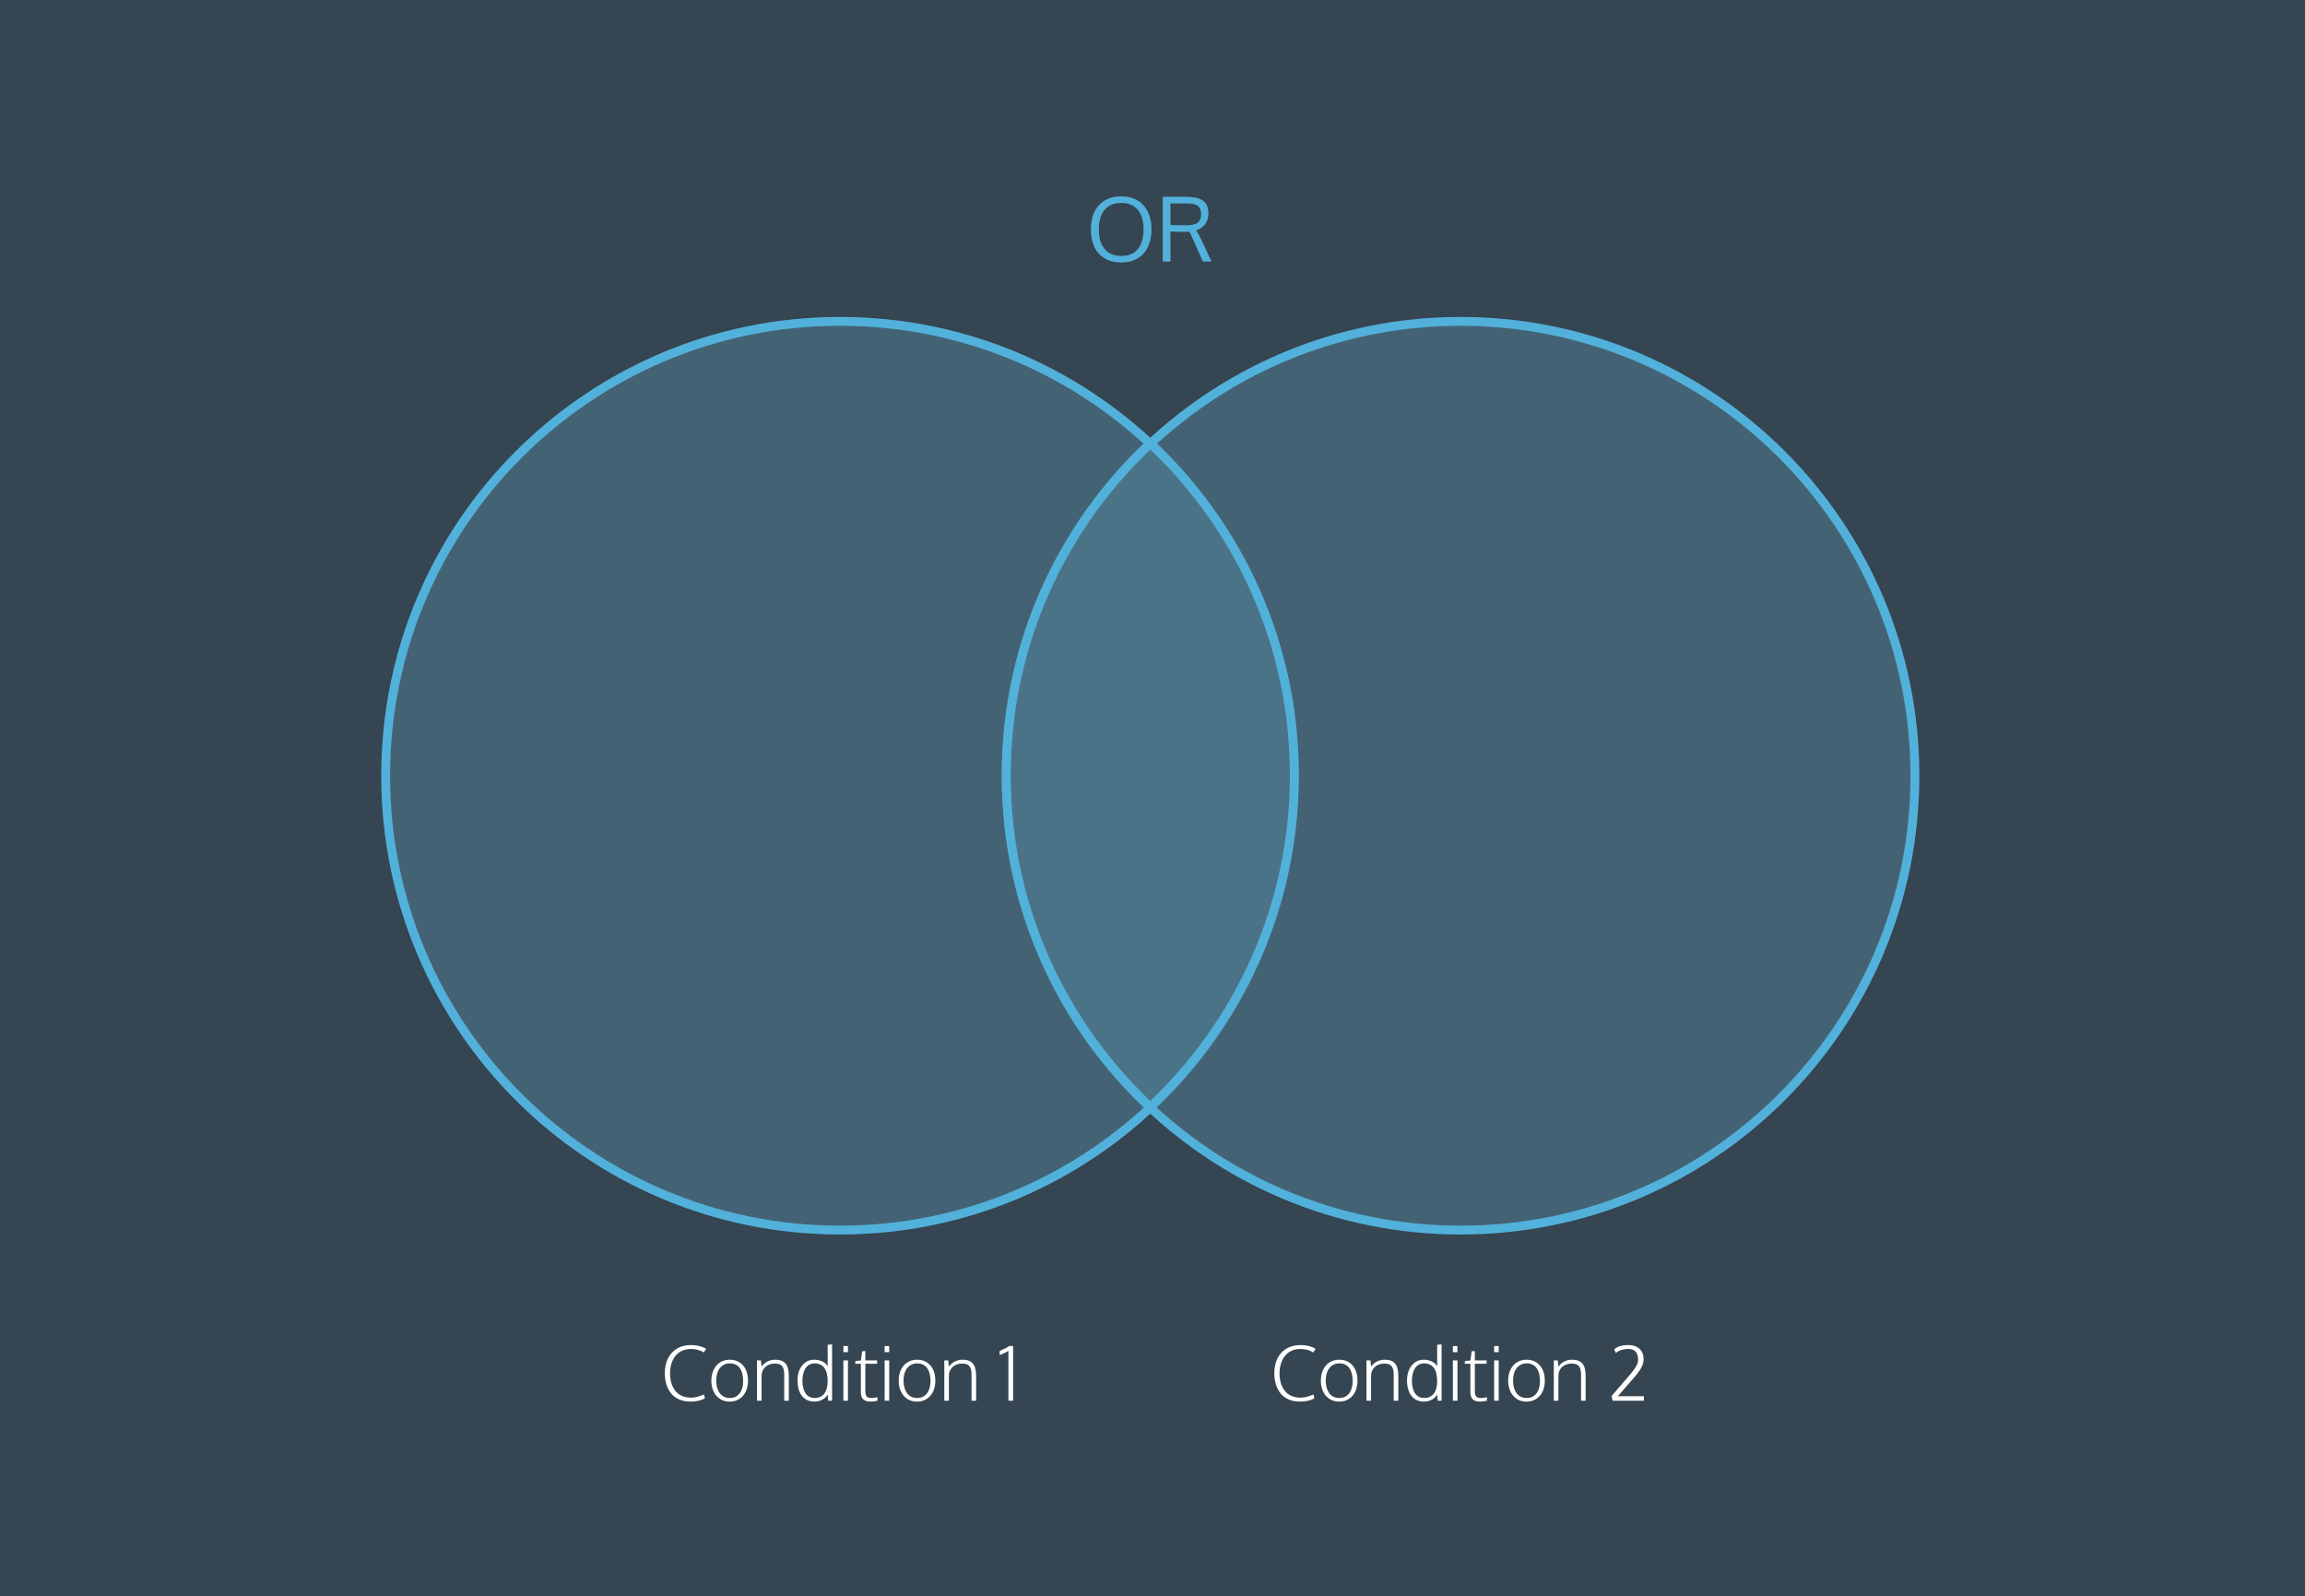
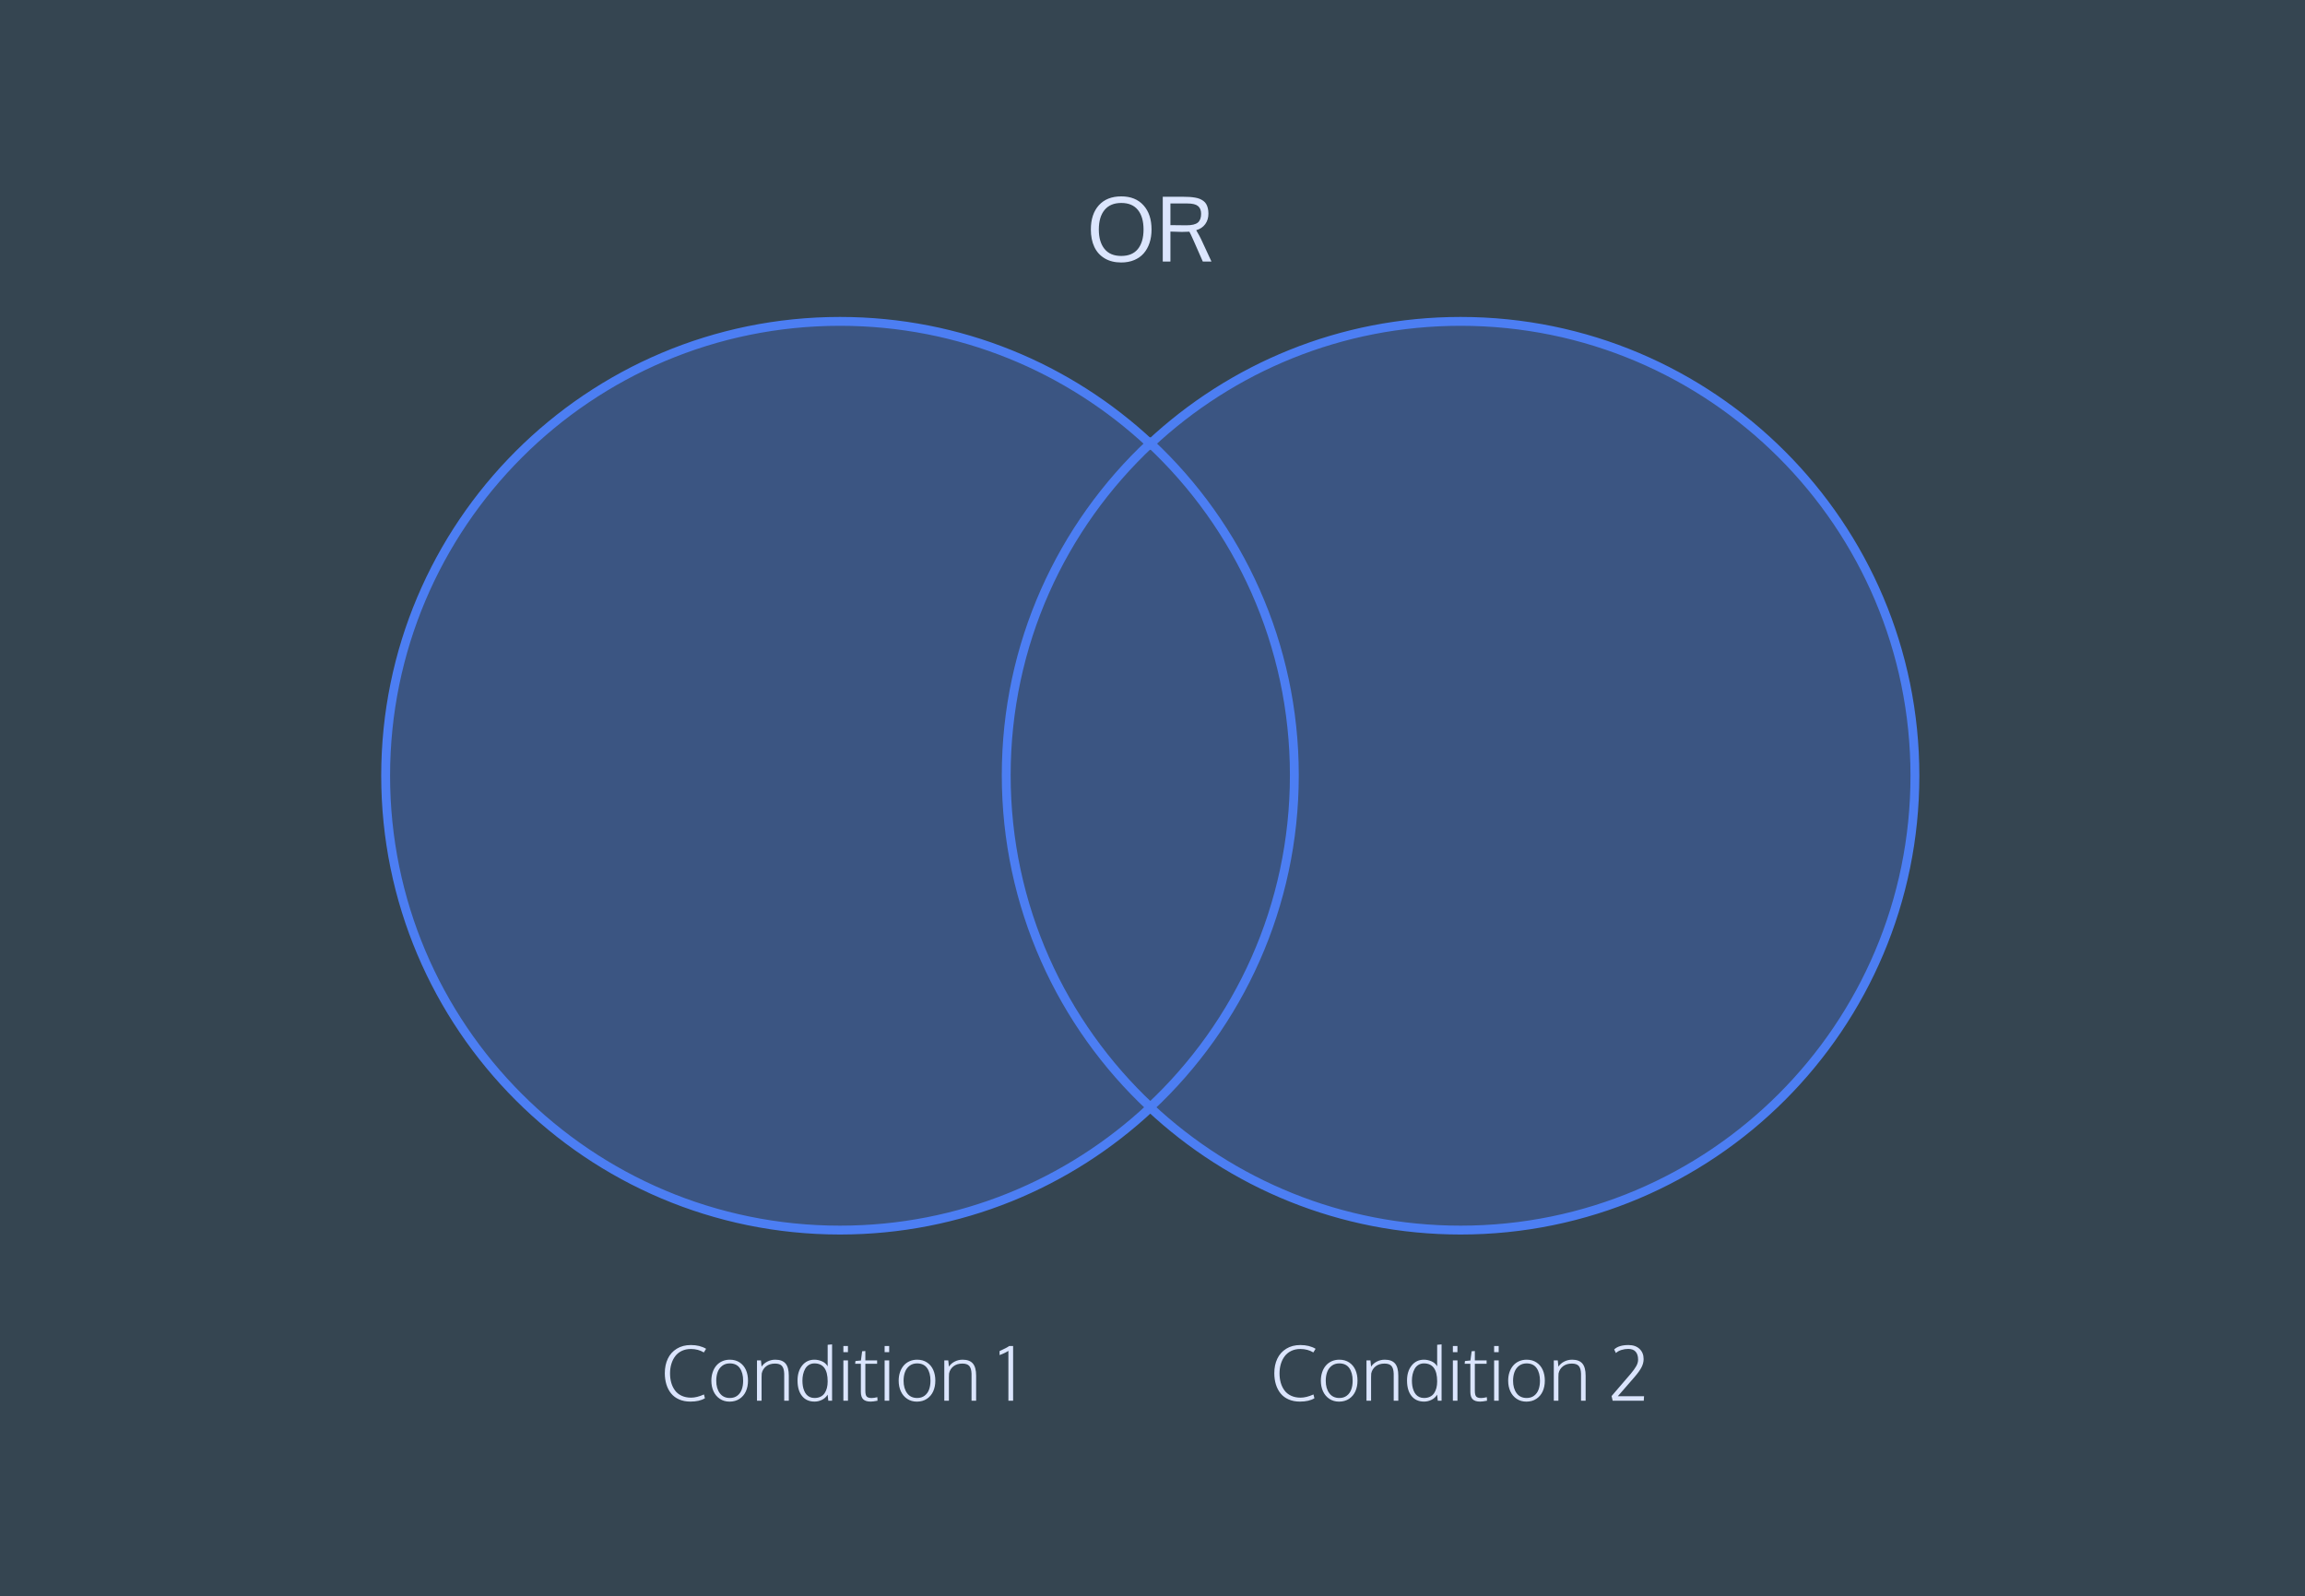
<svg xmlns="http://www.w3.org/2000/svg" width="1040px" height="720px" viewBox="0 0 1040 720" version="1.1">
  <defs />
-   <g id="ven-diagram" stroke="none" stroke-width="1" fill="none" fill-rule="evenodd">
-     <g id="OR">
-       <polygon id="Page-1-Copy" fill="#354551" points="-88 775 1126 775 1126 -25 -88 -25" />
-       <g id="Group" transform="translate(174, 88)">
-         <circle id="Oval" stroke="#52B1DB" stroke-width="4" fill-opacity="0.6" fill="#4E768D" cx="205" cy="262" r="205" />
-         <circle id="Oval-Copy" stroke="#52B1DB" stroke-width="4" fill-opacity="0.6" fill="#4E768D" cx="485" cy="262" r="205" />
-         <path d="M137.497,544.382 C135.604,544.382 133.917,544.058 132.434,543.411 C130.951,542.763 129.741,541.864 128.806,540.713 C127.871,539.562 127.163,538.212 126.681,536.662 C126.2,535.113 125.959,533.414 125.959,531.565 C125.959,529.108 126.41,526.931 127.312,525.033 C128.214,523.135 129.562,521.632 131.354,520.525 C133.147,519.419 135.267,518.865 137.713,518.865 C140.402,518.865 142.693,519.43 144.586,520.559 L143.573,522.202 C141.847,521.162 139.899,520.642 137.729,520.642 C136.213,520.642 134.852,520.927 133.646,521.497 C132.439,522.067 131.451,522.855 130.682,523.862 C129.913,524.869 129.326,526.037 128.922,527.365 C128.518,528.693 128.316,530.132 128.316,531.682 C128.316,533.198 128.502,534.601 128.873,535.89 C129.243,537.18 129.802,538.331 130.549,539.343 C131.296,540.356 132.29,541.153 133.529,541.734 C134.769,542.315 136.197,542.605 137.812,542.605 C139.55,542.605 141.487,542.124 143.623,541.161 L144.055,542.871 C142.439,543.878 140.253,544.382 137.497,544.382 Z M155.327,542.755 C156.655,542.755 157.776,542.403 158.689,541.701 C159.602,540.998 160.266,540.071 160.681,538.92 C161.096,537.769 161.304,536.446 161.304,534.952 C161.304,532.606 160.806,530.719 159.81,529.291 C158.813,527.863 157.297,527.149 155.261,527.149 C153.933,527.149 152.801,527.506 151.866,528.22 C150.93,528.934 150.247,529.869 149.815,531.026 C149.384,532.182 149.168,533.508 149.168,535.002 C149.168,537.271 149.696,539.13 150.753,540.58 C151.81,542.03 153.335,542.755 155.327,542.755 Z M155.178,544.398 C153.529,544.398 152.076,543.983 150.82,543.153 C149.564,542.323 148.606,541.197 147.948,539.775 C147.289,538.353 146.96,536.745 146.96,534.952 C146.96,533.602 147.151,532.348 147.533,531.192 C147.915,530.035 148.46,529.034 149.168,528.187 C149.876,527.34 150.756,526.676 151.808,526.195 C152.859,525.713 154.027,525.473 155.311,525.473 C157.015,525.473 158.493,525.89 159.743,526.726 C160.994,527.562 161.932,528.685 162.557,530.096 C163.182,531.507 163.495,533.115 163.495,534.919 C163.495,536.734 163.174,538.35 162.532,539.767 C161.89,541.183 160.933,542.309 159.66,543.145 C158.387,543.981 156.893,544.398 155.178,544.398 Z M167.546,544 L167.546,525.805 L169.339,525.805 L169.621,528.61 C170.274,527.636 171.151,526.87 172.252,526.311 C173.354,525.752 174.541,525.473 175.813,525.473 C177.905,525.473 179.444,526.048 180.429,527.199 C181.414,528.35 181.906,530.187 181.906,532.711 L181.906,544 L179.831,544 L179.831,531.781 C179.776,530.165 179.433,529.003 178.802,528.295 C178.171,527.587 177.136,527.232 175.697,527.232 C174.048,527.232 172.701,527.647 171.655,528.478 C170.609,529.308 169.953,530.381 169.688,531.698 C169.643,532.218 169.621,532.761 169.621,533.325 L169.621,544 L167.546,544 Z M193.544,544.382 C191.12,544.382 189.23,543.541 187.875,541.858 C186.519,540.176 185.841,537.852 185.841,534.886 C185.841,532.097 186.541,529.831 187.941,528.087 C189.341,526.344 191.187,525.473 193.478,525.473 C194.606,525.473 195.735,525.716 196.864,526.203 C197.993,526.69 198.851,527.448 199.438,528.478 L199.438,518.749 L201.43,518.566 L201.43,544 L199.72,544 L199.421,541.261 C198.79,542.29 197.935,543.068 196.856,543.593 C195.777,544.119 194.673,544.382 193.544,544.382 Z M193.494,542.755 C194.523,542.755 195.425,542.567 196.2,542.19 C196.975,541.814 197.595,541.283 198.06,540.597 C198.524,539.91 198.87,539.122 199.097,538.231 C199.324,537.34 199.438,536.352 199.438,535.268 C199.438,529.855 197.445,527.149 193.461,527.149 C192.52,527.149 191.69,527.374 190.971,527.822 C190.251,528.27 189.684,528.873 189.269,529.631 C188.854,530.389 188.547,531.214 188.348,532.105 C188.148,532.996 188.049,533.934 188.049,534.919 C188.049,535.771 188.11,536.571 188.231,537.318 C188.353,538.065 188.552,538.776 188.829,539.451 C189.106,540.126 189.449,540.705 189.858,541.186 C190.268,541.667 190.783,542.049 191.402,542.332 C192.022,542.614 192.719,542.755 193.494,542.755 Z M206.526,544 L206.526,525.805 L208.602,525.805 L208.602,544 L206.526,544 Z M206.526,522.086 L206.526,519.297 L208.585,519.297 L208.585,522.086 L206.526,522.086 Z M218.828,544.382 C217.301,544.382 216.183,544.036 215.475,543.344 C214.766,542.653 214.412,541.526 214.412,539.966 L214.412,527.315 L211.839,527.315 L211.988,526.07 L214.445,525.838 L214.993,521.671 L216.438,521.571 L216.438,525.805 L221.75,525.805 L221.75,527.315 L216.438,527.315 L216.438,539.534 C216.438,540.818 216.648,541.679 217.068,542.116 C217.489,542.553 218.23,542.771 219.293,542.771 C219.979,542.771 220.831,542.644 221.85,542.39 L221.933,543.983 C220.593,544.249 219.559,544.382 218.828,544.382 Z M225.137,544 L225.137,525.805 L227.212,525.805 L227.212,544 L225.137,544 Z M225.137,522.086 L225.137,519.297 L227.195,519.297 L227.195,522.086 L225.137,522.086 Z M239.846,542.755 C241.174,542.755 242.294,542.403 243.208,541.701 C244.121,540.998 244.785,540.071 245.2,538.92 C245.615,537.769 245.822,536.446 245.822,534.952 C245.822,532.606 245.324,530.719 244.328,529.291 C243.332,527.863 241.816,527.149 239.779,527.149 C238.451,527.149 237.32,527.506 236.384,528.22 C235.449,528.934 234.766,529.869 234.334,531.026 C233.902,532.182 233.687,533.508 233.687,535.002 C233.687,537.271 234.215,539.13 235.272,540.58 C236.329,542.03 237.854,542.755 239.846,542.755 Z M239.696,544.398 C238.047,544.398 236.595,543.983 235.338,543.153 C234.082,542.323 233.125,541.197 232.466,539.775 C231.808,538.353 231.479,536.745 231.479,534.952 C231.479,533.602 231.669,532.348 232.051,531.192 C232.433,530.035 232.978,529.034 233.687,528.187 C234.395,527.34 235.275,526.676 236.326,526.195 C237.378,525.713 238.545,525.473 239.829,525.473 C241.534,525.473 243.011,525.89 244.262,526.726 C245.512,527.562 246.45,528.685 247.076,530.096 C247.701,531.507 248.014,533.115 248.014,534.919 C248.014,536.734 247.693,538.35 247.051,539.767 C246.409,541.183 245.452,542.309 244.179,543.145 C242.906,543.981 241.412,544.398 239.696,544.398 Z M252.064,544 L252.064,525.805 L253.857,525.805 L254.14,528.61 C254.793,527.636 255.67,526.87 256.771,526.311 C257.872,525.752 259.059,525.473 260.332,525.473 C262.424,525.473 263.962,526.048 264.947,527.199 C265.932,528.35 266.425,530.187 266.425,532.711 L266.425,544 L264.35,544 L264.35,531.781 C264.294,530.165 263.951,529.003 263.32,528.295 C262.689,527.587 261.655,527.232 260.216,527.232 C258.567,527.232 257.219,527.647 256.173,528.478 C255.127,529.308 254.472,530.381 254.206,531.698 C254.162,532.218 254.14,532.761 254.14,533.325 L254.14,544 L252.064,544 Z M280.984,544 L280.984,521.488 C280.63,521.743 280.069,522.058 279.299,522.435 C278.53,522.811 277.764,523.132 277,523.397 L277,521.604 C279.324,520.531 280.78,519.762 281.366,519.297 L283.109,519.297 L283.109,544 L280.984,544 Z" id="Condition-1" fill="#FFFFFF" />
-         <path d="M412.497,544.382 C410.604,544.382 408.917,544.058 407.434,543.411 C405.951,542.763 404.741,541.864 403.806,540.713 C402.871,539.562 402.163,538.212 401.681,536.662 C401.2,535.113 400.959,533.414 400.959,531.565 C400.959,529.108 401.41,526.931 402.312,525.033 C403.214,523.135 404.562,521.632 406.354,520.525 C408.147,519.419 410.267,518.865 412.713,518.865 C415.402,518.865 417.693,519.43 419.586,520.559 L418.573,522.202 C416.847,521.162 414.899,520.642 412.729,520.642 C411.213,520.642 409.852,520.927 408.646,521.497 C407.439,522.067 406.451,522.855 405.682,523.862 C404.913,524.869 404.326,526.037 403.922,527.365 C403.518,528.693 403.316,530.132 403.316,531.682 C403.316,533.198 403.502,534.601 403.873,535.89 C404.243,537.18 404.802,538.331 405.549,539.343 C406.296,540.356 407.29,541.153 408.529,541.734 C409.769,542.315 411.197,542.605 412.812,542.605 C414.55,542.605 416.487,542.124 418.623,541.161 L419.055,542.871 C417.439,543.878 415.253,544.382 412.497,544.382 Z M430.327,542.755 C431.655,542.755 432.776,542.403 433.689,541.701 C434.602,540.998 435.266,540.071 435.681,538.92 C436.096,537.769 436.304,536.446 436.304,534.952 C436.304,532.606 435.806,530.719 434.81,529.291 C433.813,527.863 432.297,527.149 430.261,527.149 C428.933,527.149 427.801,527.506 426.866,528.22 C425.93,528.934 425.247,529.869 424.815,531.026 C424.384,532.182 424.168,533.508 424.168,535.002 C424.168,537.271 424.696,539.13 425.753,540.58 C426.81,542.03 428.335,542.755 430.327,542.755 Z M430.178,544.398 C428.529,544.398 427.076,543.983 425.82,543.153 C424.564,542.323 423.606,541.197 422.948,539.775 C422.289,538.353 421.96,536.745 421.96,534.952 C421.96,533.602 422.151,532.348 422.533,531.192 C422.915,530.035 423.46,529.034 424.168,528.187 C424.876,527.34 425.756,526.676 426.808,526.195 C427.859,525.713 429.027,525.473 430.311,525.473 C432.015,525.473 433.493,525.89 434.743,526.726 C435.994,527.562 436.932,528.685 437.557,530.096 C438.182,531.507 438.495,533.115 438.495,534.919 C438.495,536.734 438.174,538.35 437.532,539.767 C436.89,541.183 435.933,542.309 434.66,543.145 C433.387,543.981 431.893,544.398 430.178,544.398 Z M442.546,544 L442.546,525.805 L444.339,525.805 L444.621,528.61 C445.274,527.636 446.151,526.87 447.252,526.311 C448.354,525.752 449.541,525.473 450.813,525.473 C452.905,525.473 454.444,526.048 455.429,527.199 C456.414,528.35 456.906,530.187 456.906,532.711 L456.906,544 L454.831,544 L454.831,531.781 C454.776,530.165 454.433,529.003 453.802,528.295 C453.171,527.587 452.136,527.232 450.697,527.232 C449.048,527.232 447.701,527.647 446.655,528.478 C445.609,529.308 444.953,530.381 444.688,531.698 C444.643,532.218 444.621,532.761 444.621,533.325 L444.621,544 L442.546,544 Z M468.544,544.382 C466.12,544.382 464.23,543.541 462.875,541.858 C461.519,540.176 460.841,537.852 460.841,534.886 C460.841,532.097 461.541,529.831 462.941,528.087 C464.341,526.344 466.187,525.473 468.478,525.473 C469.606,525.473 470.735,525.716 471.864,526.203 C472.993,526.69 473.851,527.448 474.438,528.478 L474.438,518.749 L476.43,518.566 L476.43,544 L474.72,544 L474.421,541.261 C473.79,542.29 472.935,543.068 471.856,543.593 C470.777,544.119 469.673,544.382 468.544,544.382 Z M468.494,542.755 C469.523,542.755 470.425,542.567 471.2,542.19 C471.975,541.814 472.595,541.283 473.06,540.597 C473.524,539.91 473.87,539.122 474.097,538.231 C474.324,537.34 474.438,536.352 474.438,535.268 C474.438,529.855 472.445,527.149 468.461,527.149 C467.52,527.149 466.69,527.374 465.971,527.822 C465.251,528.27 464.684,528.873 464.269,529.631 C463.854,530.389 463.547,531.214 463.348,532.105 C463.148,532.996 463.049,533.934 463.049,534.919 C463.049,535.771 463.11,536.571 463.231,537.318 C463.353,538.065 463.552,538.776 463.829,539.451 C464.106,540.126 464.449,540.705 464.858,541.186 C465.268,541.667 465.783,542.049 466.402,542.332 C467.022,542.614 467.719,542.755 468.494,542.755 Z M481.526,544 L481.526,525.805 L483.602,525.805 L483.602,544 L481.526,544 Z M481.526,522.086 L481.526,519.297 L483.585,519.297 L483.585,522.086 L481.526,522.086 Z M493.828,544.382 C492.301,544.382 491.183,544.036 490.475,543.344 C489.766,542.653 489.412,541.526 489.412,539.966 L489.412,527.315 L486.839,527.315 L486.988,526.07 L489.445,525.838 L489.993,521.671 L491.438,521.571 L491.438,525.805 L496.75,525.805 L496.75,527.315 L491.438,527.315 L491.438,539.534 C491.438,540.818 491.648,541.679 492.068,542.116 C492.489,542.553 493.23,542.771 494.293,542.771 C494.979,542.771 495.831,542.644 496.85,542.39 L496.933,543.983 C495.593,544.249 494.559,544.382 493.828,544.382 Z M500.137,544 L500.137,525.805 L502.212,525.805 L502.212,544 L500.137,544 Z M500.137,522.086 L500.137,519.297 L502.195,519.297 L502.195,522.086 L500.137,522.086 Z M514.846,542.755 C516.174,542.755 517.294,542.403 518.208,541.701 C519.121,540.998 519.785,540.071 520.2,538.92 C520.615,537.769 520.822,536.446 520.822,534.952 C520.822,532.606 520.324,530.719 519.328,529.291 C518.332,527.863 516.816,527.149 514.779,527.149 C513.451,527.149 512.32,527.506 511.384,528.22 C510.449,528.934 509.766,529.869 509.334,531.026 C508.902,532.182 508.687,533.508 508.687,535.002 C508.687,537.271 509.215,539.13 510.272,540.58 C511.329,542.03 512.854,542.755 514.846,542.755 Z M514.696,544.398 C513.047,544.398 511.595,543.983 510.338,543.153 C509.082,542.323 508.125,541.197 507.466,539.775 C506.808,538.353 506.479,536.745 506.479,534.952 C506.479,533.602 506.669,532.348 507.051,531.192 C507.433,530.035 507.978,529.034 508.687,528.187 C509.395,527.34 510.275,526.676 511.326,526.195 C512.378,525.713 513.545,525.473 514.829,525.473 C516.534,525.473 518.011,525.89 519.262,526.726 C520.512,527.562 521.45,528.685 522.076,530.096 C522.701,531.507 523.014,533.115 523.014,534.919 C523.014,536.734 522.693,538.35 522.051,539.767 C521.409,541.183 520.452,542.309 519.179,543.145 C517.906,543.981 516.412,544.398 514.696,544.398 Z M527.064,544 L527.064,525.805 L528.857,525.805 L529.14,528.61 C529.793,527.636 530.67,526.87 531.771,526.311 C532.872,525.752 534.059,525.473 535.332,525.473 C537.424,525.473 538.962,526.048 539.947,527.199 C540.932,528.35 541.425,530.187 541.425,532.711 L541.425,544 L539.35,544 L539.35,531.781 C539.294,530.165 538.951,529.003 538.32,528.295 C537.689,527.587 536.655,527.232 535.216,527.232 C533.567,527.232 532.219,527.647 531.173,528.478 C530.127,529.308 529.472,530.381 529.206,531.698 C529.162,532.218 529.14,532.761 529.14,533.325 L529.14,544 L527.064,544 Z M553.627,544 L553.129,541.892 L561.745,531.864 C562.874,530.525 563.715,529.36 564.269,528.37 C564.822,527.379 565.099,526.413 565.099,525.473 C565.099,523.901 564.728,522.697 563.986,521.862 C563.245,521.026 562.138,520.608 560.666,520.608 C559.615,520.608 558.583,520.766 557.57,521.082 C556.557,521.397 555.73,521.859 555.088,522.468 L554.308,520.857 C555.691,519.529 557.838,518.865 560.749,518.865 C562.863,518.865 564.531,519.446 565.754,520.608 C566.977,521.771 567.589,523.298 567.589,525.19 C567.589,526.463 567.265,527.717 566.618,528.951 C565.97,530.185 564.905,531.659 563.422,533.375 L555.951,541.958 L567.788,541.958 L567.655,544 L553.627,544 Z" id="Condition-2" fill="#FFFFFF" />
-         <path d="M321.781,15.566 C321.781,19.277 322.634,22.191 324.34,24.307 C326.046,26.423 328.565,27.48 331.898,27.48 C335.232,27.48 337.742,26.426 339.428,24.316 C341.114,22.207 341.957,19.29 341.957,15.566 C341.957,11.764 341.107,8.815 339.408,6.719 C337.709,4.622 335.212,3.574 331.918,3.574 C328.624,3.574 326.111,4.622 324.379,6.719 C322.647,8.815 321.781,11.764 321.781,15.566 Z M345.57,15.566 C345.57,17.767 345.268,19.779 344.662,21.602 C344.057,23.424 343.184,24.99 342.045,26.299 C340.906,27.607 339.47,28.623 337.738,29.346 C336.007,30.068 334.06,30.43 331.898,30.43 C328.982,30.43 326.485,29.808 324.408,28.564 C322.331,27.321 320.775,25.589 319.74,23.369 C318.705,21.149 318.188,18.542 318.188,15.547 C318.188,10.924 319.392,7.279 321.801,4.609 C324.21,1.94 327.582,0.605 331.918,0.605 C336.189,0.605 339.532,1.95 341.947,4.639 C344.363,7.327 345.57,10.97 345.57,15.566 Z M354.086,3.809 L354.086,13.574 C354.62,13.574 355.723,13.587 357.396,13.613 C359.07,13.639 360.362,13.652 361.273,13.652 C363.76,13.652 365.492,13.239 366.469,12.412 C367.445,11.585 367.934,10.273 367.934,8.477 C367.934,6.901 367.465,5.729 366.527,4.961 C365.59,4.193 364.021,3.809 361.82,3.809 L354.086,3.809 Z M372.602,30 L368.695,30 L364.711,20.938 C363.63,18.503 362.94,17.038 362.641,16.543 C361.69,16.608 360.564,16.641 359.262,16.641 L354.086,16.484 L354.086,30 L350.629,30 L350.629,0.781 L359.867,0.781 C360.935,0.781 361.879,0.807 362.699,0.859 C363.52,0.911 364.337,1.006 365.15,1.143 C365.964,1.279 366.671,1.468 367.27,1.709 C367.868,1.95 368.428,2.262 368.949,2.646 C369.47,3.031 369.89,3.49 370.209,4.023 C370.528,4.557 370.779,5.192 370.961,5.928 C371.143,6.663 371.234,7.493 371.234,8.418 C371.234,10.241 370.756,11.81 369.799,13.125 C368.842,14.44 367.484,15.352 365.727,15.859 C365.727,15.885 365.857,16.12 366.117,16.562 C366.378,17.005 366.687,17.549 367.045,18.193 C367.403,18.838 367.68,19.375 367.875,19.805 L372.602,30 Z" id="OR" fill="#52B1DB" />
-         <path d="M345,112 C385,149.411 410,202.661 410,261.751 C410,320.84 385,374.091 345,411.502 C305,374.091 280,320.84 280,261.751 C280,202.661 305,149.411 345,112 Z" id="Combined-Shape" stroke="#52B1DB" stroke-width="4" fill-opacity="0.6" fill="#4E768D" />
-       </g>
+   <g id="OR-diagram" stroke="none" stroke-width="1" fill="none" fill-rule="evenodd">
+     <polygon id="Page-1-Copy" fill="#354551" points="-88 775 1126 775 1126 -25 -88 -25" />
+     <g id="Group" transform="translate(174, 88)">
+       <path d="M345,112.249 C381.642,77.979 430.871,57 485,57 C598.218,57 690,148.782 690,262 C690,375.218 598.218,467 485,467 C430.871,467 381.642,446.021 345,411.751 C308.358,446.021 259.129,467 205,467 C91.782,467 0,375.218 0,262 C0,148.782 91.782,57 205,57 C259.129,57 308.358,77.979 345,112.249 Z" id="Combined-Shape" stroke="#4C7EF3" stroke-width="4" fill-opacity="0.3" fill="#4C7EF3" />
+       <path d="M345,112 C385,149.411 410,202.661 410,261.751 C410,320.84 385,374.091 345,411.502 C305,374.091 280,320.84 280,261.751 C280,202.661 305,149.411 345,112 Z" id="Combined-Shape" stroke="#4C7EF3" stroke-width="4" />
+       <path d="M137.497,544.382 C135.604,544.382 133.917,544.058 132.434,543.411 C130.951,542.763 129.741,541.864 128.806,540.713 C127.871,539.562 127.163,538.212 126.681,536.662 C126.2,535.113 125.959,533.414 125.959,531.565 C125.959,529.108 126.41,526.931 127.312,525.033 C128.214,523.135 129.562,521.632 131.354,520.525 C133.147,519.419 135.267,518.865 137.713,518.865 C140.402,518.865 142.693,519.43 144.586,520.559 L143.573,522.202 C141.847,521.162 139.899,520.642 137.729,520.642 C136.213,520.642 134.852,520.927 133.646,521.497 C132.439,522.067 131.451,522.855 130.682,523.862 C129.913,524.869 129.326,526.037 128.922,527.365 C128.518,528.693 128.316,530.132 128.316,531.682 C128.316,533.198 128.502,534.601 128.873,535.89 C129.243,537.18 129.802,538.331 130.549,539.343 C131.296,540.356 132.29,541.153 133.529,541.734 C134.769,542.315 136.197,542.605 137.812,542.605 C139.55,542.605 141.487,542.124 143.623,541.161 L144.055,542.871 C142.439,543.878 140.253,544.382 137.497,544.382 Z M155.327,542.755 C156.655,542.755 157.776,542.403 158.689,541.701 C159.602,540.998 160.266,540.071 160.681,538.92 C161.096,537.769 161.304,536.446 161.304,534.952 C161.304,532.606 160.806,530.719 159.81,529.291 C158.813,527.863 157.297,527.149 155.261,527.149 C153.933,527.149 152.801,527.506 151.866,528.22 C150.93,528.934 150.247,529.869 149.815,531.026 C149.384,532.182 149.168,533.508 149.168,535.002 C149.168,537.271 149.696,539.13 150.753,540.58 C151.81,542.03 153.335,542.755 155.327,542.755 Z M155.178,544.398 C153.529,544.398 152.076,543.983 150.82,543.153 C149.564,542.323 148.606,541.197 147.948,539.775 C147.289,538.353 146.96,536.745 146.96,534.952 C146.96,533.602 147.151,532.348 147.533,531.192 C147.915,530.035 148.46,529.034 149.168,528.187 C149.876,527.34 150.756,526.676 151.808,526.195 C152.859,525.713 154.027,525.473 155.311,525.473 C157.015,525.473 158.493,525.89 159.743,526.726 C160.994,527.562 161.932,528.685 162.557,530.096 C163.182,531.507 163.495,533.115 163.495,534.919 C163.495,536.734 163.174,538.35 162.532,539.767 C161.89,541.183 160.933,542.309 159.66,543.145 C158.387,543.981 156.893,544.398 155.178,544.398 Z M167.546,544 L167.546,525.805 L169.339,525.805 L169.621,528.61 C170.274,527.636 171.151,526.87 172.252,526.311 C173.354,525.752 174.541,525.473 175.813,525.473 C177.905,525.473 179.444,526.048 180.429,527.199 C181.414,528.35 181.906,530.187 181.906,532.711 L181.906,544 L179.831,544 L179.831,531.781 C179.776,530.165 179.433,529.003 178.802,528.295 C178.171,527.587 177.136,527.232 175.697,527.232 C174.048,527.232 172.701,527.647 171.655,528.478 C170.609,529.308 169.953,530.381 169.688,531.698 C169.643,532.218 169.621,532.761 169.621,533.325 L169.621,544 L167.546,544 Z M193.544,544.382 C191.12,544.382 189.23,543.541 187.875,541.858 C186.519,540.176 185.841,537.852 185.841,534.886 C185.841,532.097 186.541,529.831 187.941,528.087 C189.341,526.344 191.187,525.473 193.478,525.473 C194.606,525.473 195.735,525.716 196.864,526.203 C197.993,526.69 198.851,527.448 199.438,528.478 L199.438,518.749 L201.43,518.566 L201.43,544 L199.72,544 L199.421,541.261 C198.79,542.29 197.935,543.068 196.856,543.593 C195.777,544.119 194.673,544.382 193.544,544.382 Z M193.494,542.755 C194.523,542.755 195.425,542.567 196.2,542.19 C196.975,541.814 197.595,541.283 198.06,540.597 C198.524,539.91 198.87,539.122 199.097,538.231 C199.324,537.34 199.438,536.352 199.438,535.268 C199.438,529.855 197.445,527.149 193.461,527.149 C192.52,527.149 191.69,527.374 190.971,527.822 C190.251,528.27 189.684,528.873 189.269,529.631 C188.854,530.389 188.547,531.214 188.348,532.105 C188.148,532.996 188.049,533.934 188.049,534.919 C188.049,535.771 188.11,536.571 188.231,537.318 C188.353,538.065 188.552,538.776 188.829,539.451 C189.106,540.126 189.449,540.705 189.858,541.186 C190.268,541.667 190.783,542.049 191.402,542.332 C192.022,542.614 192.719,542.755 193.494,542.755 Z M206.526,544 L206.526,525.805 L208.602,525.805 L208.602,544 L206.526,544 Z M206.526,522.086 L206.526,519.297 L208.585,519.297 L208.585,522.086 L206.526,522.086 Z M218.828,544.382 C217.301,544.382 216.183,544.036 215.475,543.344 C214.766,542.653 214.412,541.526 214.412,539.966 L214.412,527.315 L211.839,527.315 L211.988,526.07 L214.445,525.838 L214.993,521.671 L216.438,521.571 L216.438,525.805 L221.75,525.805 L221.75,527.315 L216.438,527.315 L216.438,539.534 C216.438,540.818 216.648,541.679 217.068,542.116 C217.489,542.553 218.23,542.771 219.293,542.771 C219.979,542.771 220.831,542.644 221.85,542.39 L221.933,543.983 C220.593,544.249 219.559,544.382 218.828,544.382 Z M225.137,544 L225.137,525.805 L227.212,525.805 L227.212,544 L225.137,544 Z M225.137,522.086 L225.137,519.297 L227.195,519.297 L227.195,522.086 L225.137,522.086 Z M239.846,542.755 C241.174,542.755 242.294,542.403 243.208,541.701 C244.121,540.998 244.785,540.071 245.2,538.92 C245.615,537.769 245.822,536.446 245.822,534.952 C245.822,532.606 245.324,530.719 244.328,529.291 C243.332,527.863 241.816,527.149 239.779,527.149 C238.451,527.149 237.32,527.506 236.384,528.22 C235.449,528.934 234.766,529.869 234.334,531.026 C233.902,532.182 233.687,533.508 233.687,535.002 C233.687,537.271 234.215,539.13 235.272,540.58 C236.329,542.03 237.854,542.755 239.846,542.755 Z M239.696,544.398 C238.047,544.398 236.595,543.983 235.338,543.153 C234.082,542.323 233.125,541.197 232.466,539.775 C231.808,538.353 231.479,536.745 231.479,534.952 C231.479,533.602 231.669,532.348 232.051,531.192 C232.433,530.035 232.978,529.034 233.687,528.187 C234.395,527.34 235.275,526.676 236.326,526.195 C237.378,525.713 238.545,525.473 239.829,525.473 C241.534,525.473 243.011,525.89 244.262,526.726 C245.512,527.562 246.45,528.685 247.076,530.096 C247.701,531.507 248.014,533.115 248.014,534.919 C248.014,536.734 247.693,538.35 247.051,539.767 C246.409,541.183 245.452,542.309 244.179,543.145 C242.906,543.981 241.412,544.398 239.696,544.398 Z M252.064,544 L252.064,525.805 L253.857,525.805 L254.14,528.61 C254.793,527.636 255.67,526.87 256.771,526.311 C257.872,525.752 259.059,525.473 260.332,525.473 C262.424,525.473 263.962,526.048 264.947,527.199 C265.932,528.35 266.425,530.187 266.425,532.711 L266.425,544 L264.35,544 L264.35,531.781 C264.294,530.165 263.951,529.003 263.32,528.295 C262.689,527.587 261.655,527.232 260.216,527.232 C258.567,527.232 257.219,527.647 256.173,528.478 C255.127,529.308 254.472,530.381 254.206,531.698 C254.162,532.218 254.14,532.761 254.14,533.325 L254.14,544 L252.064,544 Z M280.984,544 L280.984,521.488 C280.63,521.743 280.069,522.058 279.299,522.435 C278.53,522.811 277.764,523.132 277,523.397 L277,521.604 C279.324,520.531 280.78,519.762 281.366,519.297 L283.109,519.297 L283.109,544 L280.984,544 Z" id="Condition-1" fill="#DBE5FD" />
+       <path d="M412.497,544.382 C410.604,544.382 408.917,544.058 407.434,543.411 C405.951,542.763 404.741,541.864 403.806,540.713 C402.871,539.562 402.163,538.212 401.681,536.662 C401.2,535.113 400.959,533.414 400.959,531.565 C400.959,529.108 401.41,526.931 402.312,525.033 C403.214,523.135 404.562,521.632 406.354,520.525 C408.147,519.419 410.267,518.865 412.713,518.865 C415.402,518.865 417.693,519.43 419.586,520.559 L418.573,522.202 C416.847,521.162 414.899,520.642 412.729,520.642 C411.213,520.642 409.852,520.927 408.646,521.497 C407.439,522.067 406.451,522.855 405.682,523.862 C404.913,524.869 404.326,526.037 403.922,527.365 C403.518,528.693 403.316,530.132 403.316,531.682 C403.316,533.198 403.502,534.601 403.873,535.89 C404.243,537.18 404.802,538.331 405.549,539.343 C406.296,540.356 407.29,541.153 408.529,541.734 C409.769,542.315 411.197,542.605 412.812,542.605 C414.55,542.605 416.487,542.124 418.623,541.161 L419.055,542.871 C417.439,543.878 415.253,544.382 412.497,544.382 Z M430.327,542.755 C431.655,542.755 432.776,542.403 433.689,541.701 C434.602,540.998 435.266,540.071 435.681,538.92 C436.096,537.769 436.304,536.446 436.304,534.952 C436.304,532.606 435.806,530.719 434.81,529.291 C433.813,527.863 432.297,527.149 430.261,527.149 C428.933,527.149 427.801,527.506 426.866,528.22 C425.93,528.934 425.247,529.869 424.815,531.026 C424.384,532.182 424.168,533.508 424.168,535.002 C424.168,537.271 424.696,539.13 425.753,540.58 C426.81,542.03 428.335,542.755 430.327,542.755 Z M430.178,544.398 C428.529,544.398 427.076,543.983 425.82,543.153 C424.564,542.323 423.606,541.197 422.948,539.775 C422.289,538.353 421.96,536.745 421.96,534.952 C421.96,533.602 422.151,532.348 422.533,531.192 C422.915,530.035 423.46,529.034 424.168,528.187 C424.876,527.34 425.756,526.676 426.808,526.195 C427.859,525.713 429.027,525.473 430.311,525.473 C432.015,525.473 433.493,525.89 434.743,526.726 C435.994,527.562 436.932,528.685 437.557,530.096 C438.182,531.507 438.495,533.115 438.495,534.919 C438.495,536.734 438.174,538.35 437.532,539.767 C436.89,541.183 435.933,542.309 434.66,543.145 C433.387,543.981 431.893,544.398 430.178,544.398 Z M442.546,544 L442.546,525.805 L444.339,525.805 L444.621,528.61 C445.274,527.636 446.151,526.87 447.252,526.311 C448.354,525.752 449.541,525.473 450.813,525.473 C452.905,525.473 454.444,526.048 455.429,527.199 C456.414,528.35 456.906,530.187 456.906,532.711 L456.906,544 L454.831,544 L454.831,531.781 C454.776,530.165 454.433,529.003 453.802,528.295 C453.171,527.587 452.136,527.232 450.697,527.232 C449.048,527.232 447.701,527.647 446.655,528.478 C445.609,529.308 444.953,530.381 444.688,531.698 C444.643,532.218 444.621,532.761 444.621,533.325 L444.621,544 L442.546,544 Z M468.544,544.382 C466.12,544.382 464.23,543.541 462.875,541.858 C461.519,540.176 460.841,537.852 460.841,534.886 C460.841,532.097 461.541,529.831 462.941,528.087 C464.341,526.344 466.187,525.473 468.478,525.473 C469.606,525.473 470.735,525.716 471.864,526.203 C472.993,526.69 473.851,527.448 474.438,528.478 L474.438,518.749 L476.43,518.566 L476.43,544 L474.72,544 L474.421,541.261 C473.79,542.29 472.935,543.068 471.856,543.593 C470.777,544.119 469.673,544.382 468.544,544.382 Z M468.494,542.755 C469.523,542.755 470.425,542.567 471.2,542.19 C471.975,541.814 472.595,541.283 473.06,540.597 C473.524,539.91 473.87,539.122 474.097,538.231 C474.324,537.34 474.438,536.352 474.438,535.268 C474.438,529.855 472.445,527.149 468.461,527.149 C467.52,527.149 466.69,527.374 465.971,527.822 C465.251,528.27 464.684,528.873 464.269,529.631 C463.854,530.389 463.547,531.214 463.348,532.105 C463.148,532.996 463.049,533.934 463.049,534.919 C463.049,535.771 463.11,536.571 463.231,537.318 C463.353,538.065 463.552,538.776 463.829,539.451 C464.106,540.126 464.449,540.705 464.858,541.186 C465.268,541.667 465.783,542.049 466.402,542.332 C467.022,542.614 467.719,542.755 468.494,542.755 Z M481.526,544 L481.526,525.805 L483.602,525.805 L483.602,544 L481.526,544 Z M481.526,522.086 L481.526,519.297 L483.585,519.297 L483.585,522.086 L481.526,522.086 Z M493.828,544.382 C492.301,544.382 491.183,544.036 490.475,543.344 C489.766,542.653 489.412,541.526 489.412,539.966 L489.412,527.315 L486.839,527.315 L486.988,526.07 L489.445,525.838 L489.993,521.671 L491.438,521.571 L491.438,525.805 L496.75,525.805 L496.75,527.315 L491.438,527.315 L491.438,539.534 C491.438,540.818 491.648,541.679 492.068,542.116 C492.489,542.553 493.23,542.771 494.293,542.771 C494.979,542.771 495.831,542.644 496.85,542.39 L496.933,543.983 C495.593,544.249 494.559,544.382 493.828,544.382 Z M500.137,544 L500.137,525.805 L502.212,525.805 L502.212,544 L500.137,544 Z M500.137,522.086 L500.137,519.297 L502.195,519.297 L502.195,522.086 L500.137,522.086 Z M514.846,542.755 C516.174,542.755 517.294,542.403 518.208,541.701 C519.121,540.998 519.785,540.071 520.2,538.92 C520.615,537.769 520.822,536.446 520.822,534.952 C520.822,532.606 520.324,530.719 519.328,529.291 C518.332,527.863 516.816,527.149 514.779,527.149 C513.451,527.149 512.32,527.506 511.384,528.22 C510.449,528.934 509.766,529.869 509.334,531.026 C508.902,532.182 508.687,533.508 508.687,535.002 C508.687,537.271 509.215,539.13 510.272,540.58 C511.329,542.03 512.854,542.755 514.846,542.755 Z M514.696,544.398 C513.047,544.398 511.595,543.983 510.338,543.153 C509.082,542.323 508.125,541.197 507.466,539.775 C506.808,538.353 506.479,536.745 506.479,534.952 C506.479,533.602 506.669,532.348 507.051,531.192 C507.433,530.035 507.978,529.034 508.687,528.187 C509.395,527.34 510.275,526.676 511.326,526.195 C512.378,525.713 513.545,525.473 514.829,525.473 C516.534,525.473 518.011,525.89 519.262,526.726 C520.512,527.562 521.45,528.685 522.076,530.096 C522.701,531.507 523.014,533.115 523.014,534.919 C523.014,536.734 522.693,538.35 522.051,539.767 C521.409,541.183 520.452,542.309 519.179,543.145 C517.906,543.981 516.412,544.398 514.696,544.398 Z M527.064,544 L527.064,525.805 L528.857,525.805 L529.14,528.61 C529.793,527.636 530.67,526.87 531.771,526.311 C532.872,525.752 534.059,525.473 535.332,525.473 C537.424,525.473 538.962,526.048 539.947,527.199 C540.932,528.35 541.425,530.187 541.425,532.711 L541.425,544 L539.35,544 L539.35,531.781 C539.294,530.165 538.951,529.003 538.32,528.295 C537.689,527.587 536.655,527.232 535.216,527.232 C533.567,527.232 532.219,527.647 531.173,528.478 C530.127,529.308 529.472,530.381 529.206,531.698 C529.162,532.218 529.14,532.761 529.14,533.325 L529.14,544 L527.064,544 Z M553.627,544 L553.129,541.892 L561.745,531.864 C562.874,530.525 563.715,529.36 564.269,528.37 C564.822,527.379 565.099,526.413 565.099,525.473 C565.099,523.901 564.728,522.697 563.986,521.862 C563.245,521.026 562.138,520.608 560.666,520.608 C559.615,520.608 558.583,520.766 557.57,521.082 C556.557,521.397 555.73,521.859 555.088,522.468 L554.308,520.857 C555.691,519.529 557.838,518.865 560.749,518.865 C562.863,518.865 564.531,519.446 565.754,520.608 C566.977,521.771 567.589,523.298 567.589,525.19 C567.589,526.463 567.265,527.717 566.618,528.951 C565.97,530.185 564.905,531.659 563.422,533.375 L555.951,541.958 L567.788,541.958 L567.655,544 L553.627,544 Z" id="Condition-2" fill="#DBE5FD" />
+       <path d="M321.781,15.566 C321.781,19.277 322.634,22.191 324.34,24.307 C326.046,26.423 328.565,27.48 331.898,27.48 C335.232,27.48 337.742,26.426 339.428,24.316 C341.114,22.207 341.957,19.29 341.957,15.566 C341.957,11.764 341.107,8.815 339.408,6.719 C337.709,4.622 335.212,3.574 331.918,3.574 C328.624,3.574 326.111,4.622 324.379,6.719 C322.647,8.815 321.781,11.764 321.781,15.566 Z M345.57,15.566 C345.57,17.767 345.268,19.779 344.662,21.602 C344.057,23.424 343.184,24.99 342.045,26.299 C340.906,27.607 339.47,28.623 337.738,29.346 C336.007,30.068 334.06,30.43 331.898,30.43 C328.982,30.43 326.485,29.808 324.408,28.564 C322.331,27.321 320.775,25.589 319.74,23.369 C318.705,21.149 318.188,18.542 318.188,15.547 C318.188,10.924 319.392,7.279 321.801,4.609 C324.21,1.94 327.582,0.605 331.918,0.605 C336.189,0.605 339.532,1.95 341.947,4.639 C344.363,7.327 345.57,10.97 345.57,15.566 Z M354.086,3.809 L354.086,13.574 C354.62,13.574 355.723,13.587 357.396,13.613 C359.07,13.639 360.362,13.652 361.273,13.652 C363.76,13.652 365.492,13.239 366.469,12.412 C367.445,11.585 367.934,10.273 367.934,8.477 C367.934,6.901 367.465,5.729 366.527,4.961 C365.59,4.193 364.021,3.809 361.82,3.809 L354.086,3.809 Z M372.602,30 L368.695,30 L364.711,20.938 C363.63,18.503 362.94,17.038 362.641,16.543 C361.69,16.608 360.564,16.641 359.262,16.641 L354.086,16.484 L354.086,30 L350.629,30 L350.629,0.781 L359.867,0.781 C360.935,0.781 361.879,0.807 362.699,0.859 C363.52,0.911 364.337,1.006 365.15,1.143 C365.964,1.279 366.671,1.468 367.27,1.709 C367.868,1.95 368.428,2.262 368.949,2.646 C369.47,3.031 369.89,3.49 370.209,4.023 C370.528,4.557 370.779,5.192 370.961,5.928 C371.143,6.663 371.234,7.493 371.234,8.418 C371.234,10.241 370.756,11.81 369.799,13.125 C368.842,14.44 367.484,15.352 365.727,15.859 C365.727,15.885 365.857,16.12 366.117,16.562 C366.378,17.005 366.687,17.549 367.045,18.193 C367.403,18.838 367.68,19.375 367.875,19.805 L372.602,30 Z" id="OR" fill="#DBE5FD" />
    </g>
  </g>
</svg>
